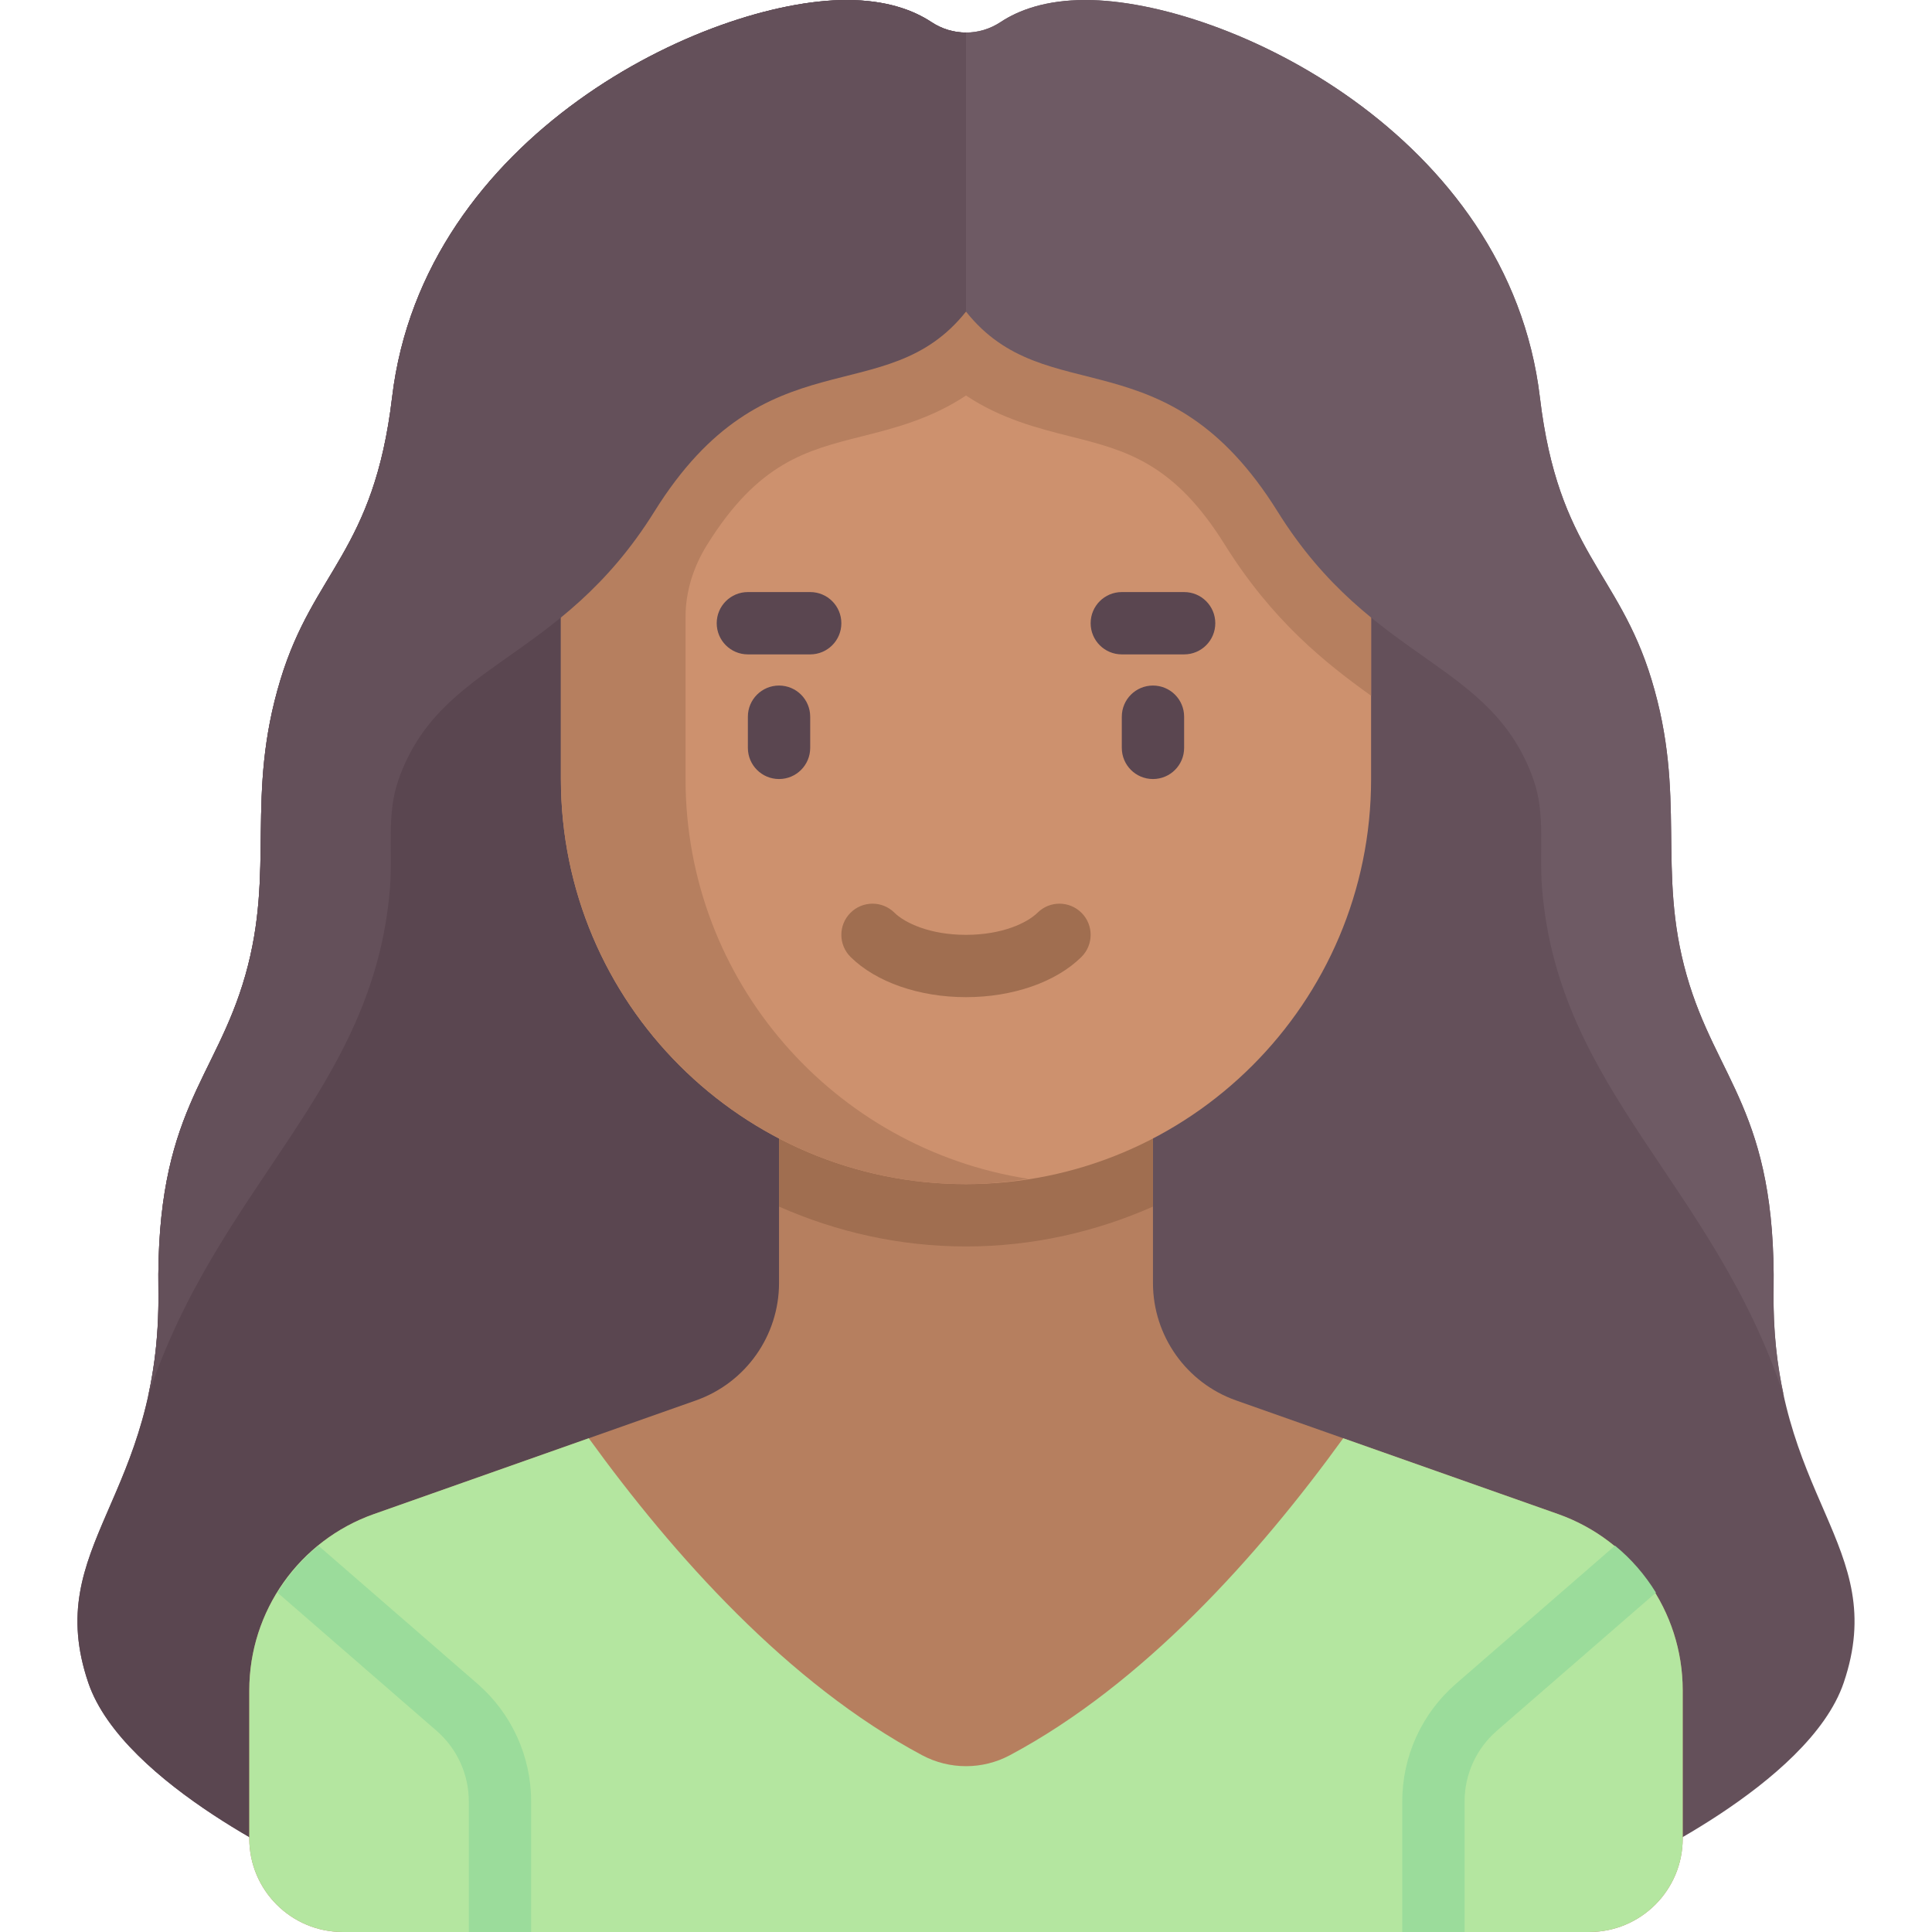
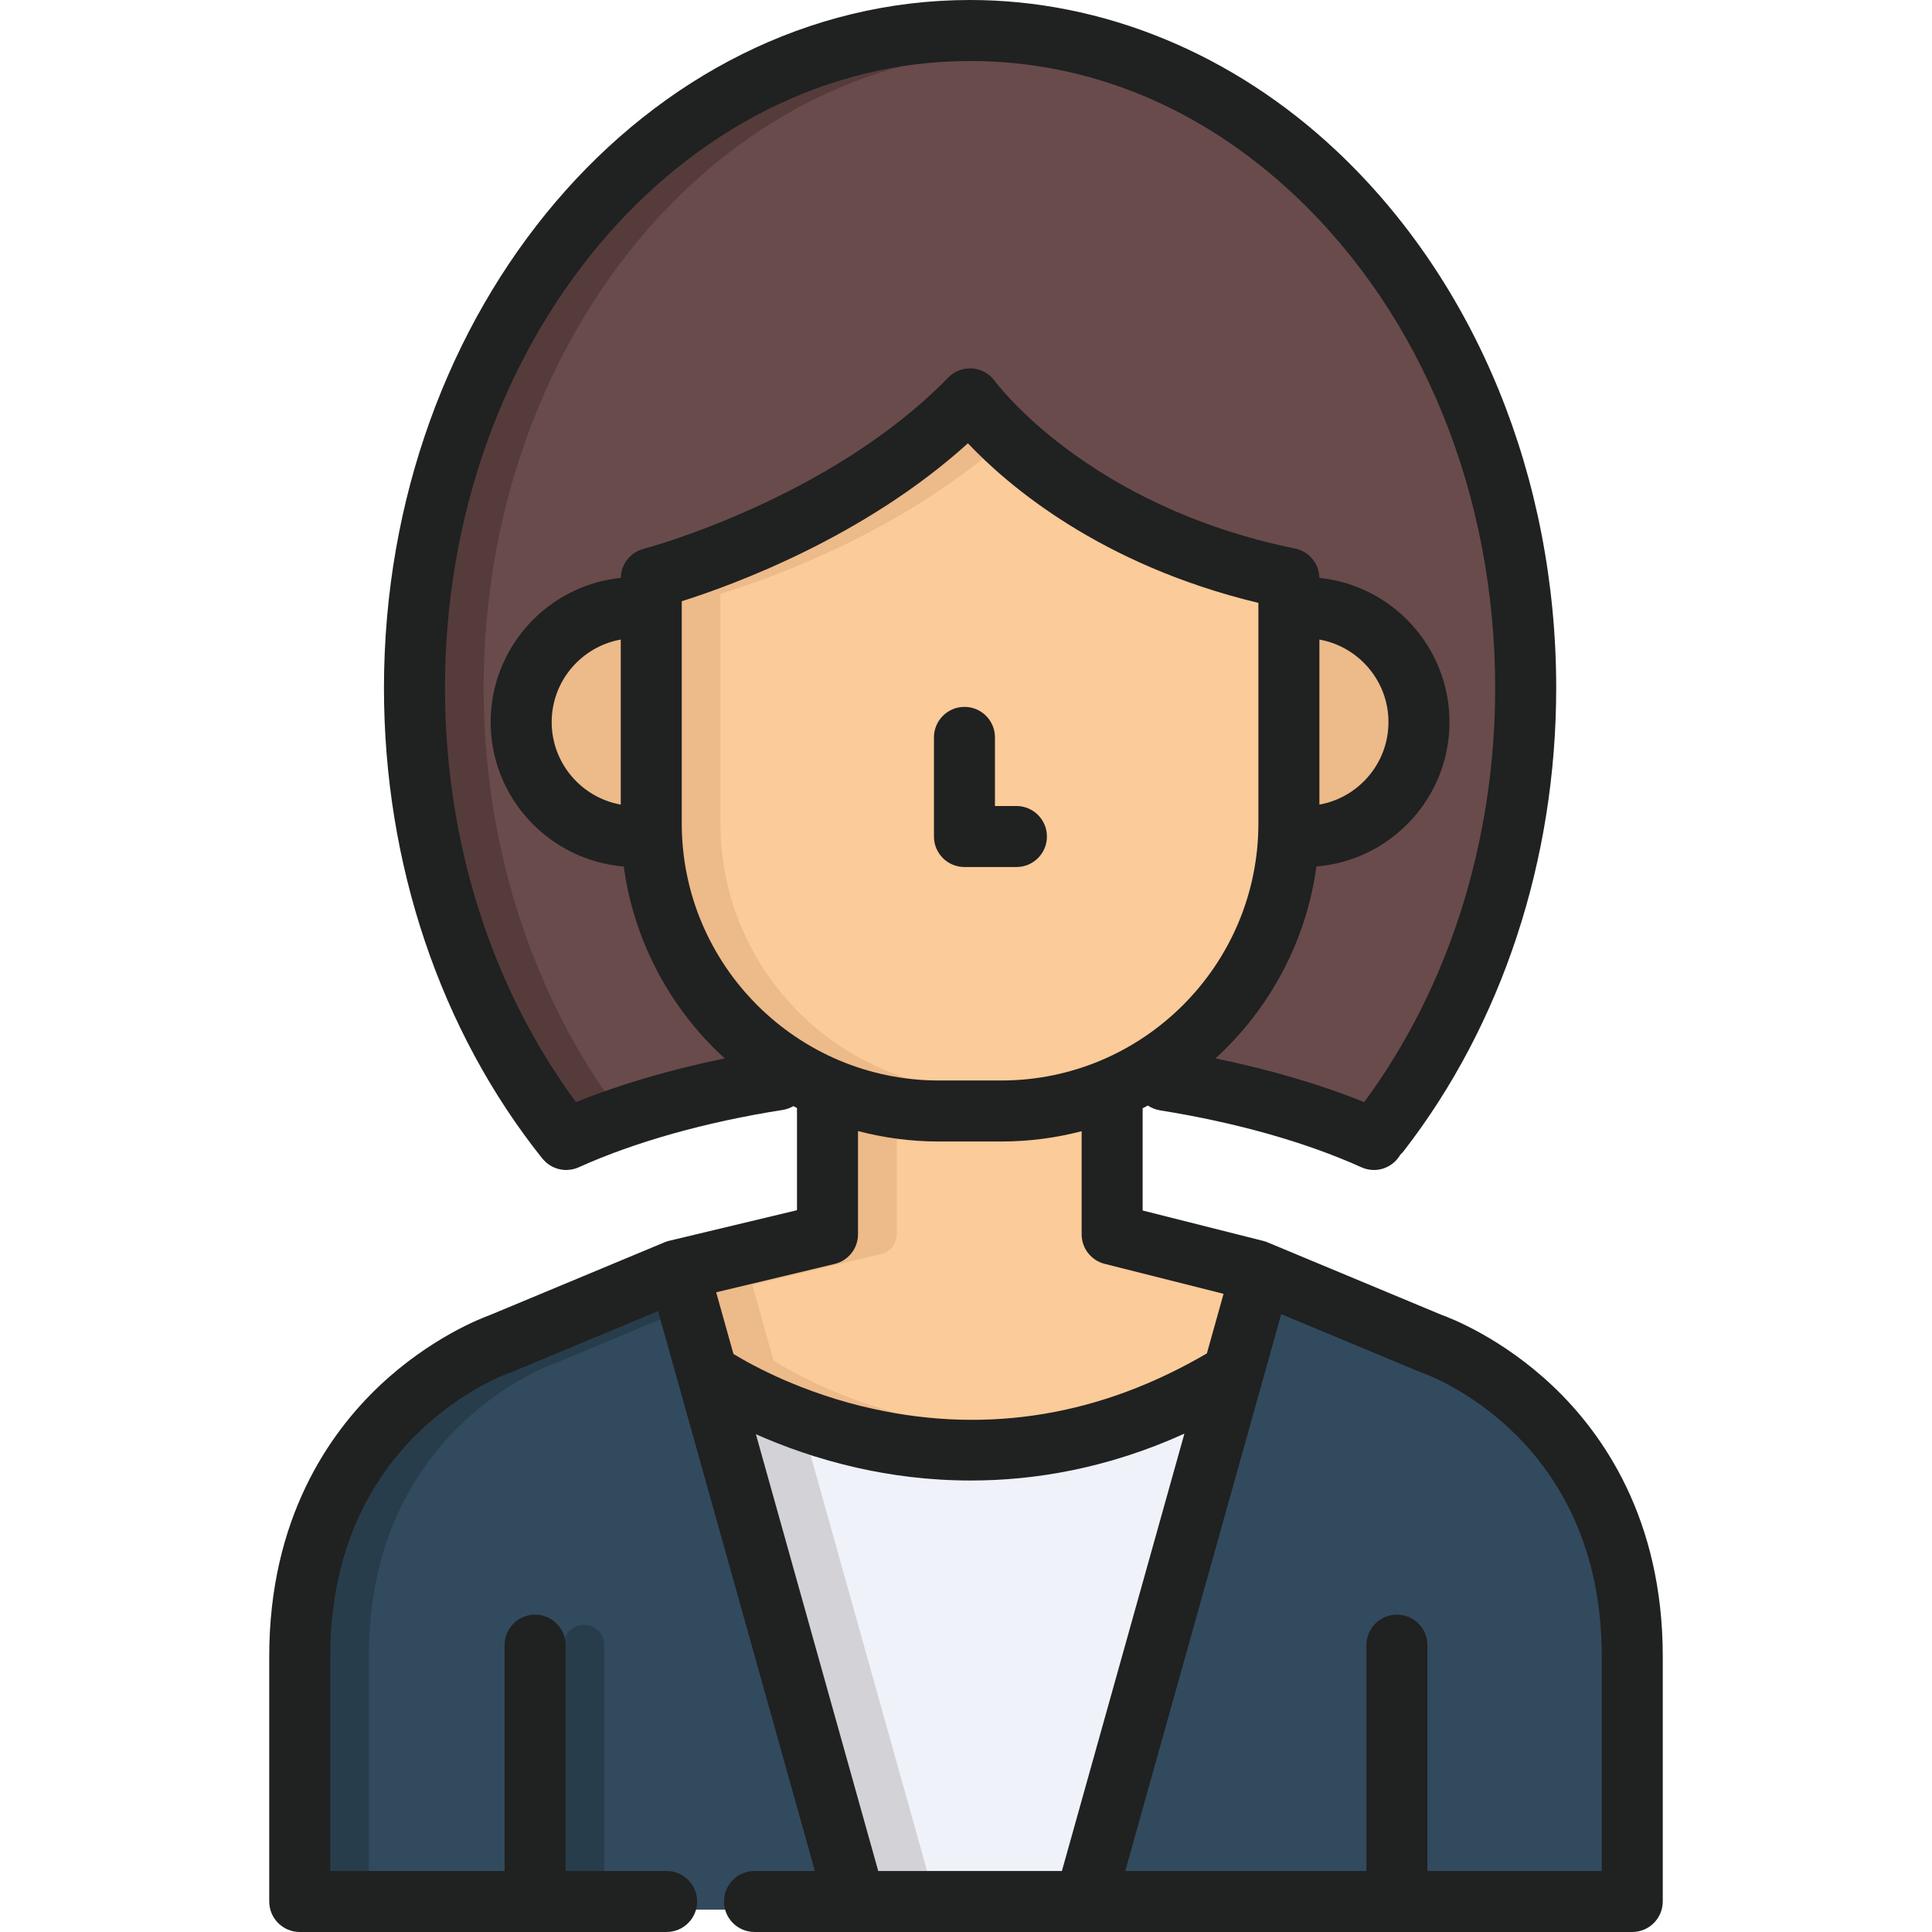
- <svg xmlns="http://www.w3.org/2000/svg" version="1.1" id="Capa_1" x="auto" y="auto" viewBox="0 0 512 512" style="enable-background:new 0 0 512 512;" xml:space="preserve">
-   <path style="fill:#64505A;" d="M470.022,342.021c0.688-47.484-15.14-55.742-23.054-83.613c-7.967-28.059,0.139-47.219-9.29-78.279  c-8.774-28.903-24.714-33.786-29.591-74.839C399.828,35.784,324.817,0,287.656,0c-10.508,0-17.683,2.667-22.507,5.857  c-5.583,3.694-12.716,3.694-18.298,0C242.027,2.667,234.852,0,224.344,0c-37.161,0-112.172,35.784-120.43,105.29  c-4.878,41.052-20.817,45.935-29.591,74.839c-9.429,31.06-1.323,50.22-9.29,78.279c-7.914,27.871-23.742,36.129-23.054,83.613  c0.798,55.066-30.968,67.441-18.581,103.914c9.245,27.22,59.183,49.548,59.183,49.548H429.42c0,0,49.938-22.329,59.183-49.548  C500.989,409.462,469.223,397.087,470.022,342.021z" />
-   <path style="fill:#5A4650;" d="M256,8.627c-3.179,0-6.358-0.923-9.149-2.77C242.027,2.667,234.852,0,224.344,0  c-37.161,0-112.172,35.784-120.43,105.29c-4.878,41.052-20.817,45.935-29.591,74.839c-9.429,31.06-1.323,50.22-9.29,78.279  c-7.914,27.871-23.742,36.129-23.054,83.613c0.798,55.066-30.968,67.441-18.581,103.914c9.245,27.22,59.183,49.548,59.183,49.548  H256V8.627z" />
-   <path style="fill:#B67F5F;" d="M412.878,401.236l-85.291-30.103c-13.207-4.661-22.039-17.144-22.039-31.149V297.29h-99.097v42.694  c0,14.005-8.832,26.488-22.039,31.149l-85.291,30.103c-19.81,6.992-33.057,25.716-33.057,46.723v39.267  c0,13.682,11.092,24.774,24.774,24.774h330.323c13.682,0,24.774-11.092,24.774-24.774v-39.267  C445.935,426.952,432.688,408.228,412.878,401.236z" />
-   <path style="fill:#B4E6A0;" d="M412.878,401.236l-56.91-20.087c-22.397,30.957-52.879,65.096-88.361,84.013  c-7.238,3.859-15.976,3.859-23.214,0c-35.482-18.916-65.964-53.056-88.361-84.013l-56.91,20.087  c-19.81,6.992-33.057,25.716-33.057,46.724v39.266c0,13.682,11.092,24.774,24.774,24.774h330.323  c13.682,0,24.774-11.092,24.774-24.774V447.96C445.935,426.952,432.688,408.228,412.878,401.236z" />
-   <path style="fill:#A06E50;" d="M206.452,319.756c15.247,6.742,32.001,10.567,49.548,10.567s34.301-3.824,49.548-10.567V297.29  h-99.097L206.452,319.756L206.452,319.756z" />
-   <path style="fill:#CD916E;" d="M256,313.806L256,313.806c-59.291,0-107.355-48.064-107.355-107.355V66.065h214.71v140.387  C363.355,265.742,315.29,313.806,256,313.806z" />
-   <path style="fill:#B67F5F;" d="M148.645,66.065v140.387c0,59.29,48.065,107.355,107.355,107.355c5.632,0,11.118-0.565,16.516-1.399  c-51.428-7.964-90.839-52.296-90.839-105.956v-42.946c0-6.79,2.106-13.35,5.702-19.11c0.019-0.03,0.038-0.061,0.057-0.091  c13.559-21.759,26.252-24.958,40.947-28.66c8.44-2.127,18.273-4.605,27.616-10.831c9.344,6.226,19.177,8.704,27.616,10.831  c14.696,3.703,27.388,6.901,40.947,28.659c12.614,20.24,26.729,31.428,38.791,40.071V66.065H148.645z" />
-   <path style="fill:#A06E50;" d="M256,264.258c-12.395,0-23.823-3.976-30.573-10.637c-3.25-3.21-3.282-8.435-0.081-11.677  c3.218-3.25,8.444-3.282,11.677-0.081c2.75,2.71,9.363,5.879,18.976,5.879c9.613,0,16.226-3.169,18.976-5.879  c3.234-3.202,8.46-3.169,11.677,0.081c3.202,3.242,3.169,8.468-0.081,11.677C279.823,260.282,268.395,264.258,256,264.258z" />
+ <svg xmlns="http://www.w3.org/2000/svg" version="1.1" id="Layer_1" x="auto" y="auto" viewBox="0 0 511.997 511.997" style="enable-background:new 0 0 511.997 511.997;" xml:space="preserve">
  <g>
-     <path style="fill:#5A4650;" d="M206.452,206.452c-4.565,0-8.258-3.694-8.258-8.258v-8.258c0-4.565,3.694-8.258,8.258-8.258   s8.258,3.694,8.258,8.258v8.258C214.71,202.758,211.016,206.452,206.452,206.452z" />
-     <path style="fill:#5A4650;" d="M305.548,206.452c-4.565,0-8.258-3.694-8.258-8.258v-8.258c0-4.565,3.694-8.258,8.258-8.258   c4.565,0,8.258,3.694,8.258,8.258v8.258C313.806,202.758,310.113,206.452,305.548,206.452z" />
-     <path style="fill:#5A4650;" d="M214.71,173.419h-16.516c-4.565,0-8.258-3.694-8.258-8.258s3.694-8.258,8.258-8.258h16.516   c4.565,0,8.258,3.694,8.258,8.258S219.274,173.419,214.71,173.419z" />
-     <path style="fill:#5A4650;" d="M313.806,173.419H297.29c-4.565,0-8.258-3.694-8.258-8.258s3.694-8.258,8.258-8.258h16.516   c4.565,0,8.258,3.694,8.258,8.258S318.371,173.419,313.806,173.419z" />
+     <path style="fill:#324A5E;" d="M377.435,361.12c-0.113-0.039-0.245-0.087-0.351-0.133l-39.322-16.386l-43.116,153.923h70.161   v-62.544c0-2.972,2.418-5.389,5.389-5.389s5.389,2.418,5.389,5.389v62.544h51.59v-59.589   C427.177,378.935,379.462,361.818,377.435,361.12z" />
+     <path style="fill:#324A5E;" d="M182.209,365.358l-6.039-21.562l-41.26,17.193c-0.115,0.049-0.234,0.093-0.371,0.139   c-2.03,0.698-49.715,17.812-49.715,77.807v59.589h51.588V435.98c0-2.972,2.418-5.389,5.389-5.389s5.389,2.418,5.389,5.389v70.089   h76.631L182.209,365.358L182.209,365.358z" />
  </g>
  <g>
-     <path style="fill:#9BDC9B;" d="M126.532,446.218L84.38,409.617c-4.319,3.52-7.948,7.738-10.847,12.446l42.176,36.623   c5.419,4.71,8.532,11.532,8.532,18.71V512h16.516v-34.605C140.758,465.427,135.573,454.065,126.532,446.218z" />
-     <path style="fill:#9BDC9B;" d="M385.839,446.218l42.152-36.601c4.319,3.52,7.948,7.738,10.847,12.446l-42.176,36.623   c-5.419,4.71-8.532,11.532-8.532,18.71V512h-16.516v-34.605C371.613,465.427,376.798,454.065,385.839,446.218z" />
+     <path style="fill:#283D4C;" d="M147.473,361.128c0.137-0.046,0.254-0.091,0.371-0.139l29.677-12.368l-1.352-4.827l-41.26,17.193   c-0.115,0.049-0.234,0.093-0.371,0.139c-2.03,0.698-49.715,17.812-49.715,77.807v59.589h12.935v-59.589   C97.759,378.942,145.445,361.828,147.473,361.128z" />
+     <path style="fill:#283D4C;" d="M154.737,430.591c-2.972,0-5.389,2.418-5.389,5.389v62.544h10.779v-62.544   C160.127,433.009,157.709,430.591,154.737,430.591z" />
  </g>
-   <path style="fill:#6E5A64;" d="M446.968,258.408c-7.967-28.059,0.139-47.219-9.29-78.279c-8.774-28.903-24.714-33.786-29.591-74.839  C399.828,35.784,324.817,0,287.656,0c-10.508,0-17.683,2.667-22.507,5.857c-2.791,1.847-5.97,2.77-9.149,2.77v73.954  c21.333,26.839,52.989,5.505,82.581,52.989c25.152,40.36,56.735,39.34,67.845,71.16c3.184,9.12,1.457,18.864,2.219,28.494  c4.258,53.808,45.548,78.583,64.109,134.735c-1.77-8.019-2.889-17.138-2.732-27.938C470.71,294.537,454.882,286.279,446.968,258.408  z" />
-   <path style="fill:#64505A;" d="M65.032,258.408c7.967-28.059-0.139-47.219,9.29-78.279c8.774-28.903,24.714-33.786,29.591-74.839  C112.172,35.784,187.183,0,224.344,0c10.508,0,17.683,2.667,22.507,5.857c2.791,1.847,5.97,2.77,9.149,2.77v73.954  c-21.333,26.839-52.989,5.505-82.581,52.989c-25.152,40.36-56.735,39.34-67.845,71.16c-3.184,9.12-1.457,18.864-2.219,28.494  c-4.258,53.808-45.548,78.583-64.109,134.735c1.77-8.019,2.889-17.138,2.732-27.938C41.29,294.537,57.118,286.279,65.032,258.408z" />
+   <path style="fill:#694B4B;" d="M257.078,13.474c-78.216,0-141.852,75.747-141.852,168.852c0,41.026,12.519,80.571,35.25,111.353  l1.241,1.68l1.937-0.784c11.545-4.668,24.649-8.518,38.95-11.44l5.192-1.061l-3.916-3.571  c-14.141-12.892-23.343-30.379-25.911-49.239l-0.292-2.146l-2.159-0.176c-18.388-1.496-32.792-17.126-32.792-35.582  c0-18.393,13.783-33.667,32.062-35.532l2.38-0.244l0.041-2.393c0.04-2.414,1.696-4.522,4.028-5.128  c0.497-0.129,50.033-13.331,81.98-46.122c1.103-1.134,2.674-1.736,4.276-1.613c1.597,0.123,3.047,0.944,3.991,2.271  c0.245,0.337,25.199,33.992,81.162,45.4c2.494,0.509,4.265,2.643,4.306,5.19l0.04,2.394l2.381,0.244  c18.275,1.867,32.055,17.142,32.055,35.531c0,18.456-14.403,34.085-32.791,35.582l-2.159,0.176l-0.293,2.147  c-2.568,18.857-11.768,36.342-25.907,49.235l-3.916,3.571l5.192,1.061c14.29,2.92,27.396,6.771,38.954,11.446l1.938,0.785  l1.241-1.682c22.725-30.789,35.241-70.335,35.241-111.355C398.932,89.22,335.295,13.474,257.078,13.474z" />
+   <path style="fill:#563B3B;" d="M128.161,182.326c0-90.524,60.158-164.63,135.384-168.669c-2.144-0.115-4.299-0.183-6.467-0.183  c-78.216,0-141.852,75.747-141.852,168.852c0,41.026,12.519,80.571,35.25,111.353l1.241,1.68l1.937-0.784  c2.645-1.069,5.382-2.09,8.187-3.073C140.107,261.044,128.161,222.393,128.161,182.326z" />
+   <path style="fill:#EDBA89;" d="M370.651,191.36c0-12.073-8.63-22.388-20.52-24.525l-3.171-0.569v50.186l3.171-0.569  C362.02,213.745,370.651,203.433,370.651,191.36z" />
+   <path style="fill:#FBCB99;" d="M248.813,289.034h16.537c39.056,0,70.832-31.776,70.832-70.835v-60.554l-2.065-0.496  c-40.958-9.84-64.979-30.241-75.652-41.526l-1.813-1.915l-1.954,1.77c-27.01,24.46-61.333,37.02-74.838,41.285l-1.883,0.595V218.2  C177.977,257.257,209.754,289.034,248.813,289.034z M269.363,216.294c2.972,0,5.389,2.418,5.389,5.389s-2.418,5.389-5.389,5.389  H255.59c-2.972,0-5.389-2.418-5.389-5.389v-26.27c0-2.972,2.418-5.389,5.389-5.389s5.389,2.418,5.389,5.389v20.881H269.363z" />
+   <g>
+     <path style="fill:#EDBA89;" d="M190.911,218.2v-60.842l1.883-0.595c12.685-4.007,43.734-15.332,69.841-36.961   c-1.563-1.49-2.958-2.895-4.171-4.178l-1.813-1.915l-1.954,1.77c-27.01,24.46-61.333,37.02-74.838,41.285l-1.883,0.595v60.842   c0,39.057,31.776,70.835,70.836,70.835h12.935C222.689,289.034,190.911,257.257,190.911,218.2z" />
+     <path style="fill:#EDBA89;" d="M164.027,215.882l3.171,0.569v-50.186l-3.171,0.569c-11.89,2.136-20.521,12.451-20.521,24.525   C143.506,203.433,152.136,213.746,164.027,215.882z" />
+   </g>
+   <path style="fill:#FBCB99;" d="M293.409,332.322c-2.398-0.604-4.072-2.754-4.072-5.227V296.29l-3.376,0.881  c-6.713,1.754-13.648,2.642-20.611,2.642h-16.537c-7.007,0-13.988-0.902-20.746-2.681l-3.381-0.889v30.853  c0,2.503-1.701,4.659-4.136,5.241l-34.111,8.163l5.619,20.057l0.908,0.552c5.081,3.095,18.949,10.741,37.942,14.905  c8.928,1.956,17.917,2.949,26.716,2.95h0.004c21.801,0,43.19-6.048,63.567-17.975l0.94-0.55l5.463-19.503L293.409,332.322z" />
+   <g>
+     <path style="fill:#EDBA89;" d="M289.337,299.055v-2.765l-3.376,0.881c-6.713,1.754-13.648,2.642-20.611,2.642h12.935   C281.986,299.813,285.68,299.554,289.337,299.055z" />
+     <path style="fill:#EDBA89;" d="M243.841,376.014c-18.992-4.164-32.861-11.81-37.942-14.905l-0.908-0.552l-5.619-20.057   l34.111-8.163c2.435-0.582,4.136-2.738,4.136-5.241v-28.061c-3.219-0.445-6.41-1.075-9.553-1.902l-3.381-0.889v30.852   c0,2.503-1.701,4.659-4.136,5.241l-34.111,8.163l5.619,20.057l0.908,0.552c5.081,3.095,18.949,10.741,37.942,14.905   c8.928,1.956,17.917,2.949,26.716,2.95h0.004c2.104,0,4.203-0.073,6.299-0.186C257.268,378.407,250.537,377.481,243.841,376.014z" />
+   </g>
+   <path style="fill:#EFF2F9;" d="M257.261,392.351c-11.29,0-21.417-1.416-29.958-3.336c-10.677-2.398-19.805-5.741-26.976-8.925  l32.421,115.74h48.664l32.464-115.897C293.392,389.213,274.046,392.351,257.261,392.351z" />
+   <path style="fill:#D2D2D7;" d="M200.327,380.09l32.421,115.74h12.935l-30.877-110.232  C209.373,383.852,204.508,381.947,200.327,380.09z" />
+   <g>
+     <path style="fill:#202121;" d="M411.412,367.23c-13.471-12.722-27.04-17.938-29.354-18.767l-46.173-19.241   c-0.369-0.154-0.747-0.28-1.134-0.377l-31.94-8.051v-27.098c0.468-0.233,0.93-0.473,1.394-0.715   c0.942,0.632,2.028,1.082,3.222,1.273c20.168,3.219,38.62,8.436,53.36,15.086c1.079,0.486,2.208,0.717,3.319,0.717   c2.826,0,5.522-1.503,6.992-4.058c0.32-0.296,0.627-0.612,0.903-0.969c26.056-33.611,40.405-77.188,40.405-122.705   c0-55.64-21.215-107.518-58.204-142.331c-0.004-0.004-0.01-0.008-0.014-0.012C326.786,14.2,292.3,0,257.078,0   c-85.646,0-155.325,81.792-155.325,182.326c0,46.52,14.908,90.806,41.976,124.7c0.055,0.069,0.119,0.128,0.176,0.196   c0.053,0.061,0.108,0.121,0.162,0.18c0.207,0.229,0.425,0.443,0.651,0.643c0.042,0.037,0.082,0.074,0.124,0.11   c0.869,0.734,1.863,1.258,2.916,1.568c0.024,0.008,0.047,0.013,0.071,0.019c0.341,0.097,0.684,0.172,1.034,0.223   c0.022,0.003,0.042,0.008,0.064,0.011c0.373,0.052,0.747,0.087,1.124,0.087c0.083,0,0.165-0.018,0.248-0.02   c0.273-0.009,0.545-0.03,0.819-0.068c0.155-0.021,0.309-0.043,0.463-0.073c0.316-0.061,0.632-0.138,0.944-0.238   c0.157-0.051,0.31-0.116,0.465-0.177c0.126-0.05,0.254-0.091,0.379-0.148c14.917-6.729,33.612-11.985,54.063-15.198   c1.026-0.162,1.973-0.515,2.819-1.01c0.319,0.165,0.638,0.331,0.959,0.493v27.091l-33.868,8.105c-0.419,0.1-0.83,0.234-1.228,0.4   l-46.173,19.241c-2.311,0.829-15.881,6.044-29.354,18.767c-13.338,12.596-29.237,35.26-29.237,71.705v64.976   c0,4.466,3.62,8.086,8.084,8.086h97.226c4.465,0,8.084-3.618,8.084-8.084c0-4.466-3.62-8.084-8.084-8.084h-26.775v-59.849   c0-4.466-3.62-8.084-8.084-8.084s-8.084,3.618-8.084,8.084v59.849H87.518v-56.894c0-58.096,45.969-74.594,47.898-75.258   c0.181-0.061,0.359-0.127,0.535-0.202l38.443-16.02l5.209,18.599c0.001,0.005,0.003,0.011,0.004,0.015l36.348,129.759h-16.001   c-4.465,0-8.084,3.618-8.084,8.084s3.62,8.084,8.084,8.084h26.63c0.009,0,0.017,0.002,0.027,0.002c0.011,0,0.022-0.002,0.031-0.002   h60.869c0.011,0,0.022,0.002,0.031,0.002c0.009,0,0.017-0.002,0.027-0.002h144.994c4.466,0,8.084-3.636,8.084-8.1v-64.964   C440.651,402.49,424.751,379.827,411.412,367.23z M180.671,218.2v-58.867c13.846-4.373,48.471-17.076,75.834-41.857   c10.485,11.086,35.033,32.217,76.98,42.294V218.2c0,37.572-30.566,68.14-68.137,68.14h-16.537   C211.239,286.339,180.671,255.772,180.671,218.2z M152.644,292.078c-22.428-30.37-34.722-69.083-34.722-109.751   c-0.001-91.621,62.425-166.158,139.156-166.158c31.545,0,61.297,12.311,86.041,35.601c33.756,31.771,53.117,79.357,53.117,130.556   c0,40.579-12.303,79.39-34.715,109.754c-11.67-4.721-25.046-8.651-39.425-11.588c14.259-13.003,24.034-30.828,26.762-50.864   c19.714-1.605,35.266-18.15,35.266-38.268c0-19.853-15.138-36.236-34.476-38.211c-0.063-3.784-2.742-7.028-6.464-7.787   c-55.071-11.226-79.296-44.036-79.518-44.342c-1.389-1.954-3.574-3.192-5.965-3.376c-2.39-0.175-4.741,0.701-6.413,2.419   c-31.428,32.257-80.245,45.268-80.729,45.394c-3.52,0.913-5.982,4.065-6.044,7.69c-19.342,1.973-34.483,18.358-34.483,38.212   c0,20.12,15.554,36.663,35.268,38.268c2.729,20.037,12.505,37.863,26.766,50.866C177.686,283.433,164.316,287.358,152.644,292.078z    M367.956,191.36c0,10.917-7.914,20.001-18.302,21.868v-43.741C360.042,171.355,367.956,180.441,367.956,191.36z M146.2,191.36   c0-10.92,7.915-20.007,18.304-21.874v43.742C154.114,211.364,146.2,202.277,146.2,191.36z M221.178,334.957   c3.638-0.871,6.202-4.122,6.202-7.862v-27.357c6.847,1.801,14.028,2.769,21.433,2.769h16.537c7.353,0,14.488-0.952,21.293-2.729   v27.317c0,3.705,2.517,6.934,6.108,7.838l31.505,7.941l-4.423,15.79c-28.116,16.455-57.824,21.409-88.349,14.718   c-18.511-4.057-31.974-11.441-37.116-14.574l-4.577-16.339L221.178,334.957z M200.328,380.09   c7.171,3.185,16.299,6.527,26.975,8.925c8.54,1.919,18.669,3.336,29.958,3.336c16.785,0,36.131-3.138,56.613-12.418L281.41,495.829   h-48.663L200.328,380.09z M424.482,495.829h-46.201v-59.849c0-4.466-3.618-8.084-8.084-8.084c-4.466,0-8.084,3.618-8.084,8.084   v59.849h-63.913l41.335-147.569l36.511,15.214c0.156,0.066,0.345,0.136,0.507,0.192c1.956,0.674,47.928,17.173,47.928,75.268   V495.829z" />
+     <path style="fill:#202121;" d="M255.59,229.768h13.771c4.466,0,8.084-3.618,8.084-8.084s-3.618-8.084-8.084-8.084h-5.687v-18.186   c0-4.466-3.618-8.084-8.084-8.084c-4.465,0-8.084,3.618-8.084,8.084v26.27C247.506,226.149,251.126,229.768,255.59,229.768z" />
+   </g>
  <g>
</g>
  <g>
</g>
  <g>
</g>
  <g>
</g>
  <g>
</g>
  <g>
</g>
  <g>
</g>
  <g>
</g>
  <g>
</g>
  <g>
</g>
  <g>
</g>
  <g>
</g>
  <g>
</g>
  <g>
</g>
  <g>
</g>
</svg>
